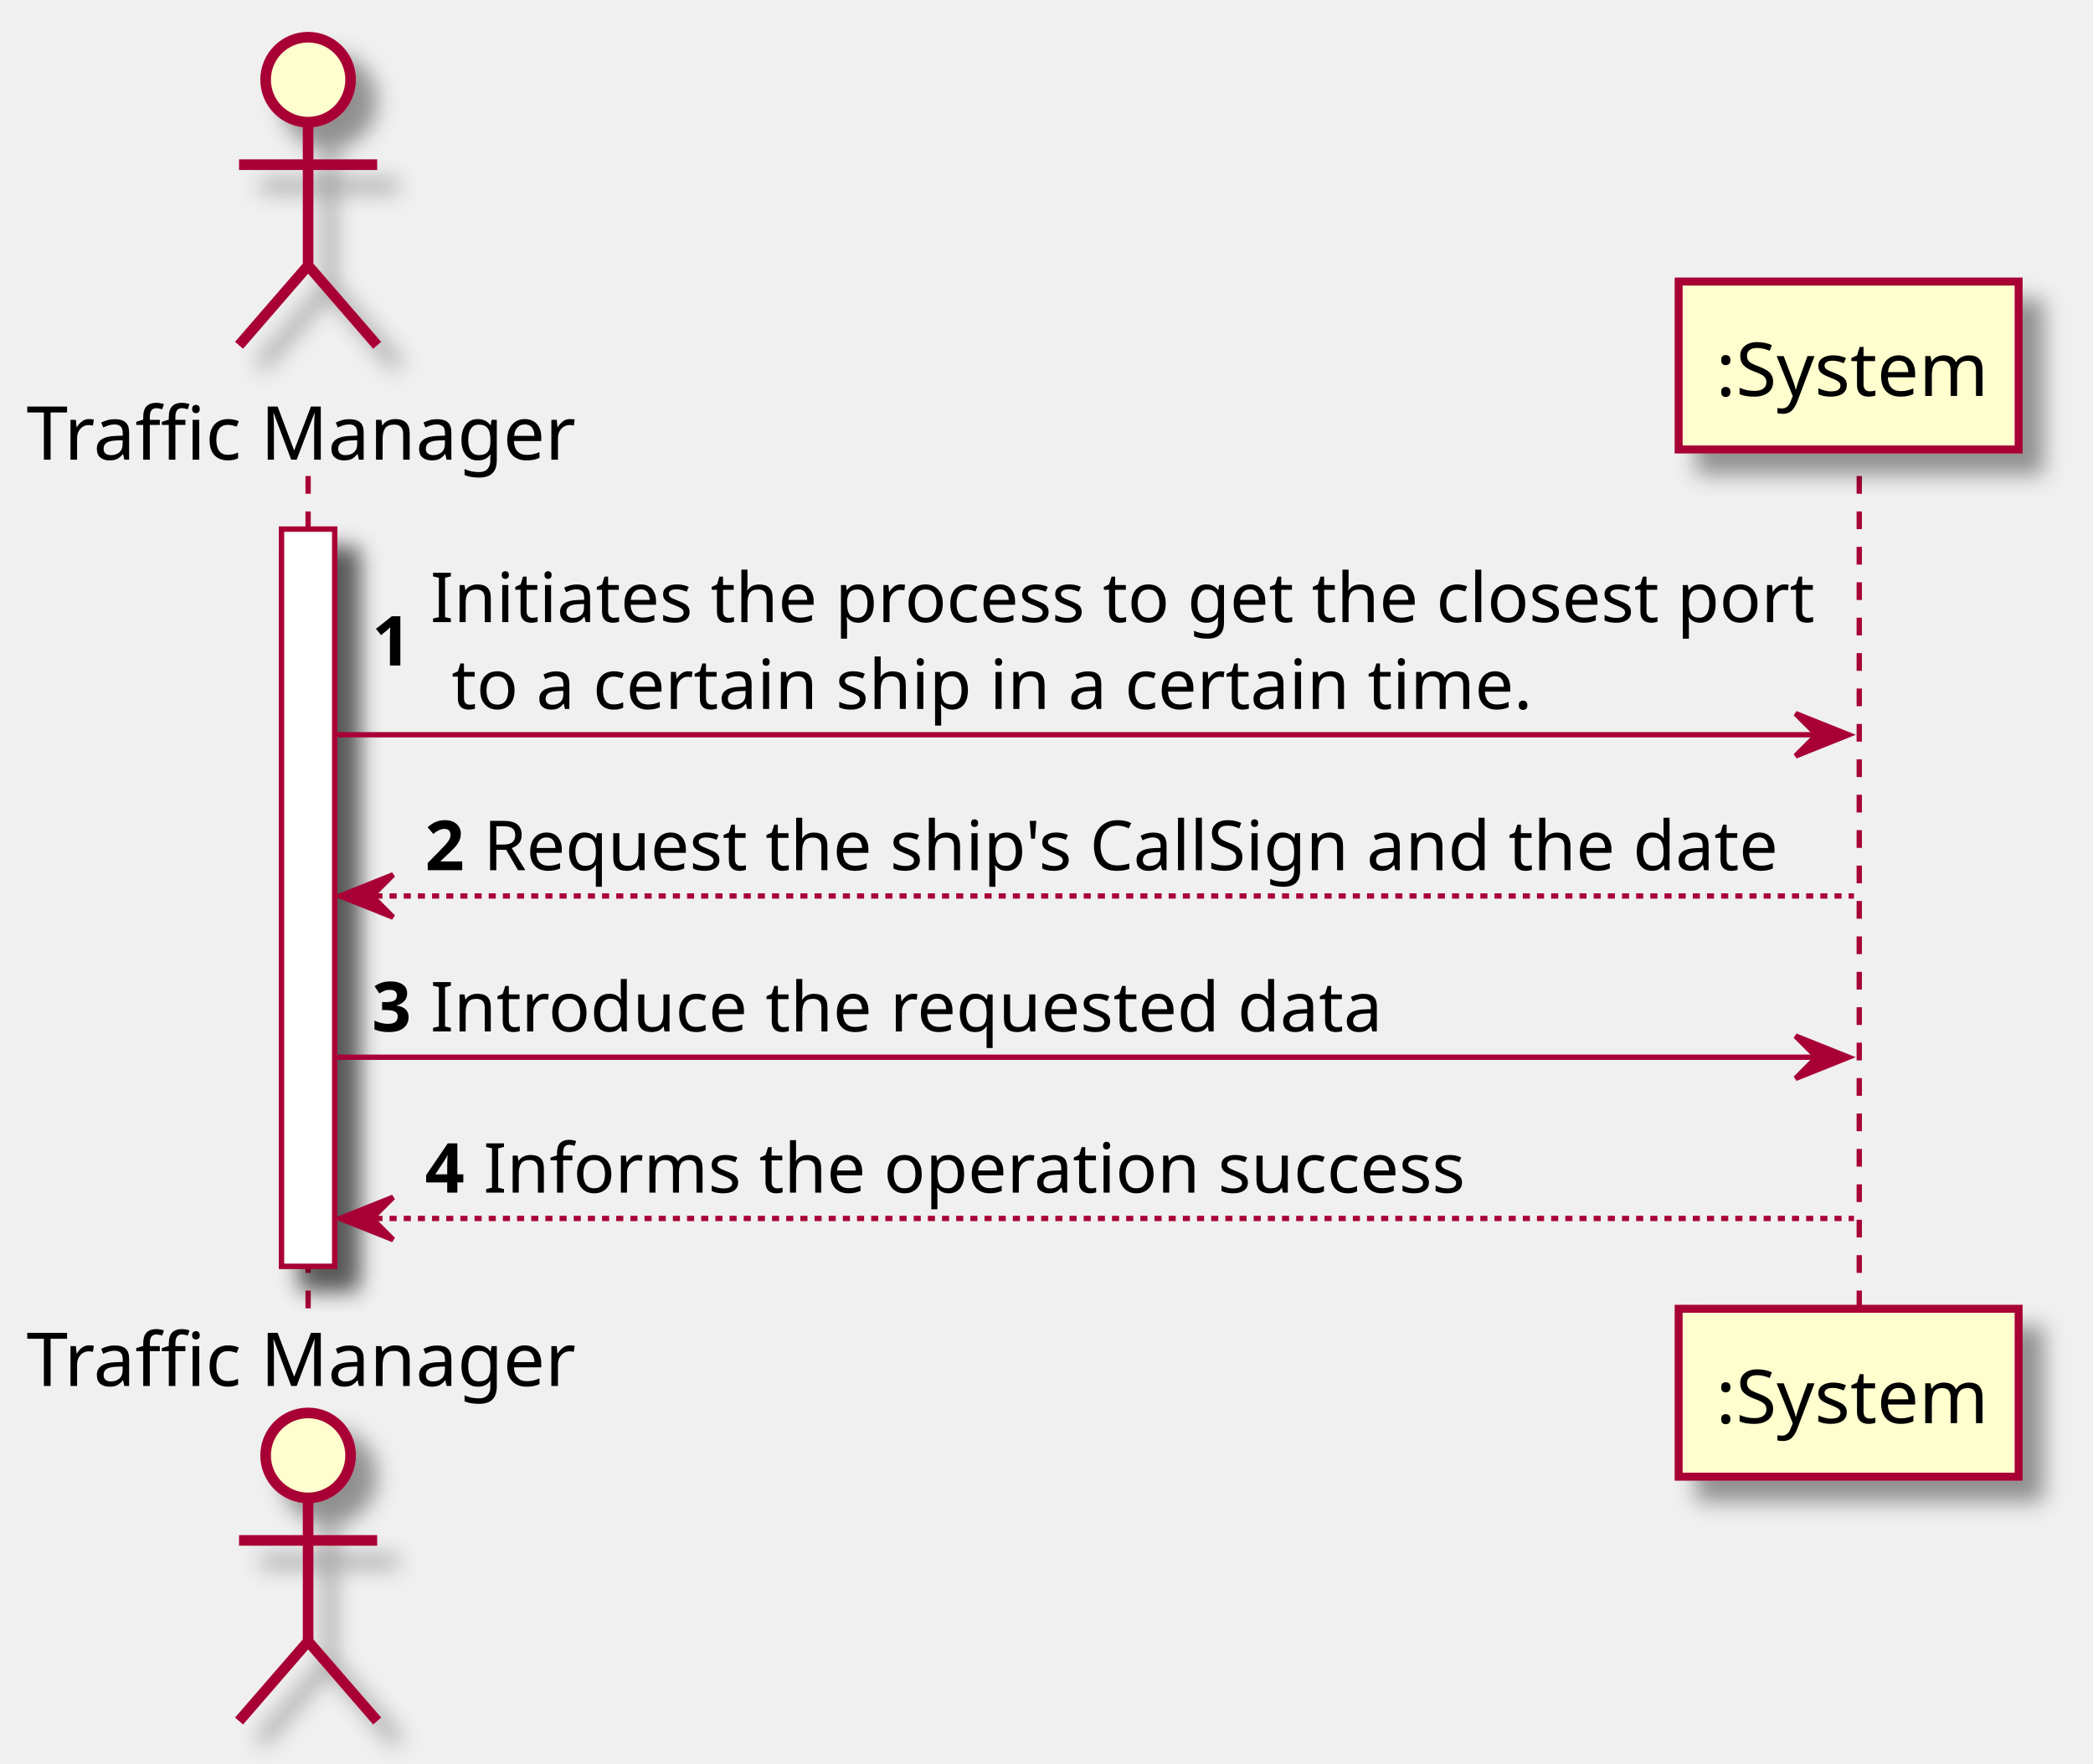
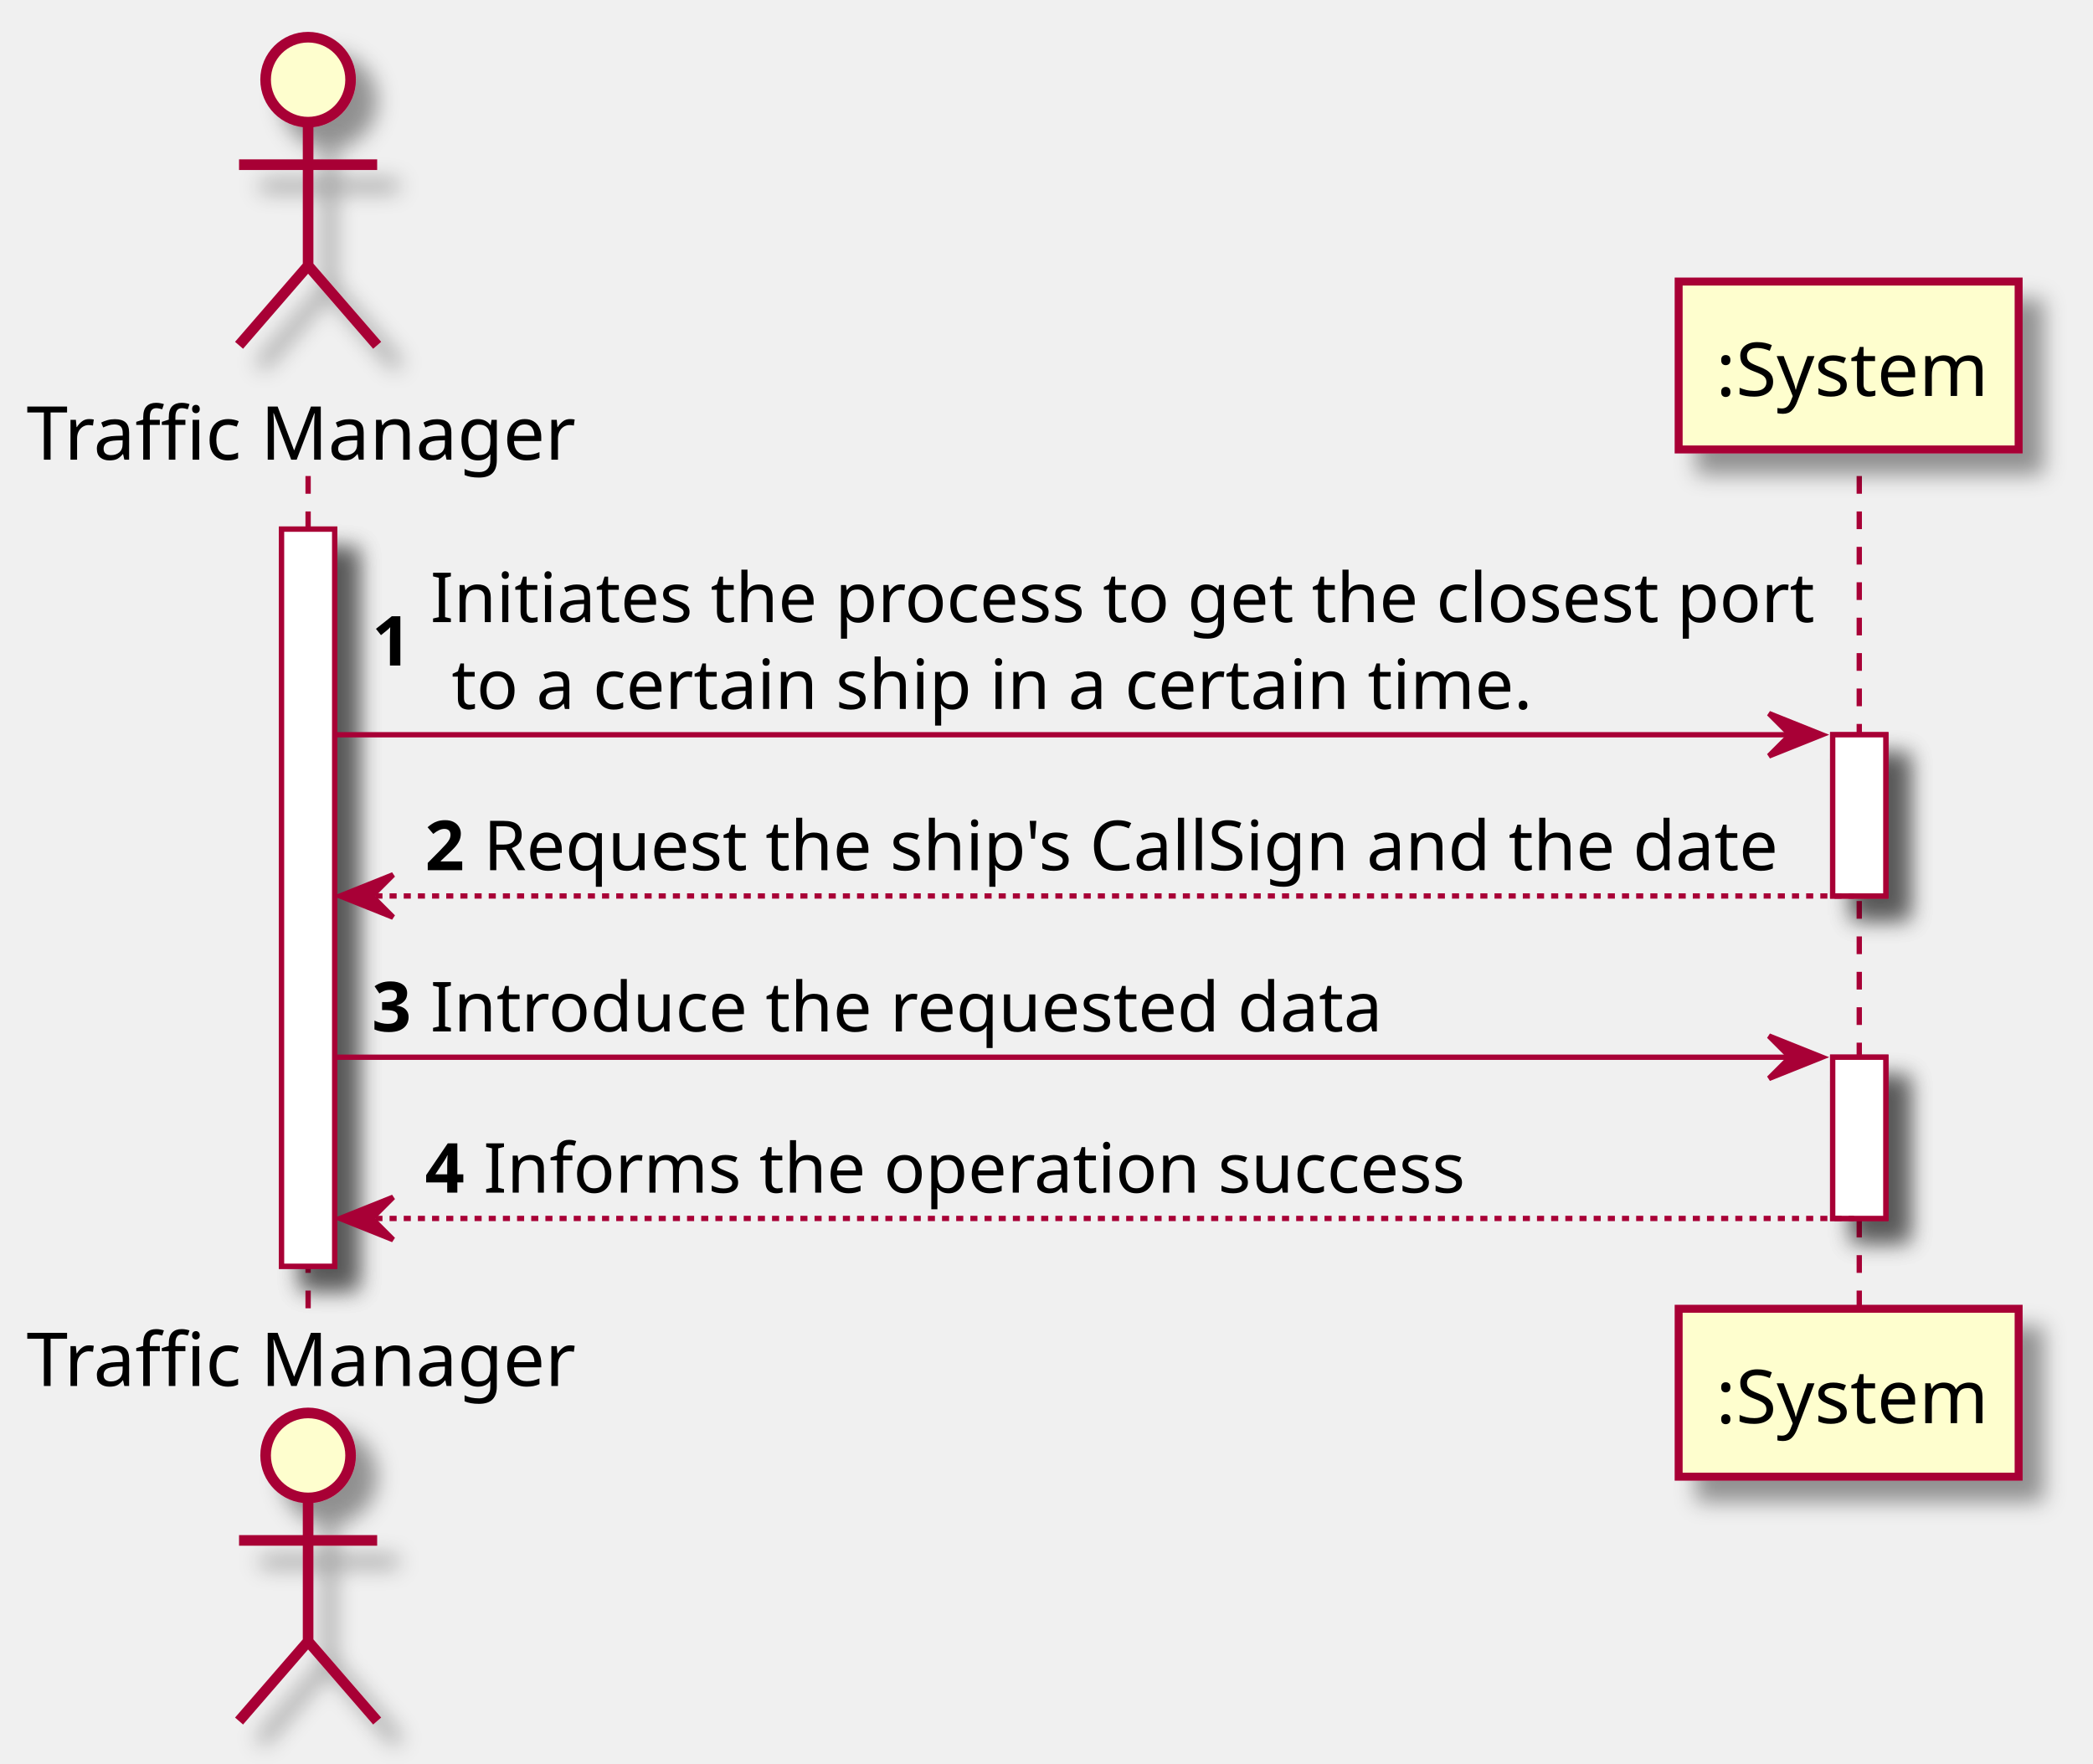
<svg xmlns="http://www.w3.org/2000/svg" contentScriptType="application/ecmascript" contentStyleType="text/css" height="498px" preserveAspectRatio="none" style="width:591px;height:498px;" version="1.1" viewBox="0 0 591 498" width="591px" zoomAndPan="magnify">
  <defs>
-     <filter height="300%" id="ftv50fuv37fbu" width="300%" x="-1" y="-1">
+     <filter height="300%" id="f1aevumt8yzmo4" width="300%" x="-1" y="-1">
      <feGaussianBlur result="blurOut" stdDeviation="3.0" />
      <feColorMatrix in="blurOut" result="blurOut2" type="matrix" values="0 0 0 0 0 0 0 0 0 0 0 0 0 0 0 0 0 0 .4 0" />
      <feOffset dx="6.0" dy="6.0" in="blurOut2" result="blurOut3" />
      <feBlend in="SourceGraphic" in2="blurOut3" mode="normal" />
    </filter>
  </defs>
  <g>
-     <rect fill="#FFFFFF" filter="url(#ftv50fuv37fbu)" height="208.137" style="stroke:#A80036;stroke-width:1.5;" width="15" x="79.5" y="149.414" />
+     <rect fill="#FFFFFF" filter="url(#f1aevumt8yzmo4)" height="208.137" style="stroke:#A80036;stroke-width:1.5;" width="15" x="79.5" y="149.414" />
+     <rect fill="#FFFFFF" filter="url(#f1aevumt8yzmo4)" height="45.527" style="stroke:#A80036;stroke-width:1.5;" width="15" x="517.5" y="207.469" />
+     <rect fill="#FFFFFF" filter="url(#f1aevumt8yzmo4)" height="45.527" style="stroke:#A80036;stroke-width:1.5;" width="15" x="517.5" y="298.523" />
    <line style="stroke:#A80036;stroke-width:1.5;stroke-dasharray:5.0,5.0;" x1="87" x2="87" y1="134.414" y2="371.051" />
    <line style="stroke:#A80036;stroke-width:1.5;stroke-dasharray:5.0,5.0;" x1="525" x2="525" y1="134.414" y2="371.051" />
    <text fill="#000000" font-family="sans-serif" font-size="21" lengthAdjust="spacing" textLength="150" x="7.5" y="129.8">Traffic Manager</text>
-     <ellipse cx="87" cy="22.5" fill="#FEFECE" filter="url(#ftv50fuv37fbu)" rx="12" ry="12" style="stroke:#A80036;stroke-width:3.0;" />
-     <path d="M87,34.5 L87,75 M67.5,46.5 L106.5,46.5 M87,75 L67.5,97.5 M87,75 L106.5,97.5 " fill="none" filter="url(#ftv50fuv37fbu)" style="stroke:#A80036;stroke-width:3.0;" />
+     <ellipse cx="87" cy="22.5" fill="#FEFECE" filter="url(#f1aevumt8yzmo4)" rx="12" ry="12" style="stroke:#A80036;stroke-width:3.0;" />
+     <path d="M87,34.5 L87,75 M67.5,46.5 L106.5,46.5 M87,75 L67.5,97.5 M87,75 L106.5,97.5 " fill="none" filter="url(#f1aevumt8yzmo4)" style="stroke:#A80036;stroke-width:3.0;" />
    <text fill="#000000" font-family="sans-serif" font-size="21" lengthAdjust="spacing" textLength="150" x="7.5" y="391.351">Traffic Manager</text>
-     <ellipse cx="87" cy="410.965" fill="#FEFECE" filter="url(#ftv50fuv37fbu)" rx="12" ry="12" style="stroke:#A80036;stroke-width:3.0;" />
-     <path d="M87,422.965 L87,463.465 M67.5,434.965 L106.5,434.965 M87,463.465 L67.5,485.965 M87,463.465 L106.5,485.965 " fill="none" filter="url(#ftv50fuv37fbu)" style="stroke:#A80036;stroke-width:3.0;" />
-     <rect fill="#FEFECE" filter="url(#ftv50fuv37fbu)" height="47.414" style="stroke:#A80036;stroke-width:2.25;" width="96" x="474" y="79.5" />
+     <ellipse cx="87" cy="410.965" fill="#FEFECE" filter="url(#f1aevumt8yzmo4)" rx="12" ry="12" style="stroke:#A80036;stroke-width:3.0;" />
+     <path d="M87,422.965 L87,463.465 M67.5,434.965 L106.5,434.965 M87,463.465 L67.5,485.965 M87,463.465 L106.5,485.965 " fill="none" filter="url(#f1aevumt8yzmo4)" style="stroke:#A80036;stroke-width:3.0;" />
+     <rect fill="#FEFECE" filter="url(#f1aevumt8yzmo4)" height="47.414" style="stroke:#A80036;stroke-width:2.25;" width="96" x="474" y="79.5" />
    <text fill="#000000" font-family="sans-serif" font-size="21" lengthAdjust="spacing" textLength="75" x="484.5" y="111.8">:System</text>
-     <rect fill="#FEFECE" filter="url(#ftv50fuv37fbu)" height="47.414" style="stroke:#A80036;stroke-width:2.25;" width="96" x="474" y="369.551" />
+     <rect fill="#FEFECE" filter="url(#f1aevumt8yzmo4)" height="47.414" style="stroke:#A80036;stroke-width:2.25;" width="96" x="474" y="369.551" />
    <text fill="#000000" font-family="sans-serif" font-size="21" lengthAdjust="spacing" textLength="75" x="484.5" y="401.851">:System</text>
-     <rect fill="#FFFFFF" filter="url(#ftv50fuv37fbu)" height="208.137" style="stroke:#A80036;stroke-width:1.5;" width="15" x="79.5" y="149.414" />
-     <polygon fill="#A80036" points="507,201.469,522,207.469,507,213.469,513,207.469" style="stroke:#A80036;stroke-width:1.5;" />
-     <line style="stroke:#A80036;stroke-width:1.5;" x1="94.5" x2="516" y1="207.469" y2="207.469" />
+     <rect fill="#FFFFFF" filter="url(#f1aevumt8yzmo4)" height="208.137" style="stroke:#A80036;stroke-width:1.5;" width="15" x="79.5" y="149.414" />
+     <rect fill="#FFFFFF" filter="url(#f1aevumt8yzmo4)" height="45.527" style="stroke:#A80036;stroke-width:1.5;" width="15" x="517.5" y="207.469" />
+     <rect fill="#FFFFFF" filter="url(#f1aevumt8yzmo4)" height="45.527" style="stroke:#A80036;stroke-width:1.5;" width="15" x="517.5" y="298.523" />
+     <polygon fill="#A80036" points="499.5,201.469,514.5,207.469,499.5,213.469,505.5,207.469" style="stroke:#A80036;stroke-width:1.5;" />
+     <line style="stroke:#A80036;stroke-width:1.5;" x1="94.5" x2="508.5" y1="207.469" y2="207.469" />
    <text fill="#000000" font-family="sans-serif" font-size="19.5" font-weight="bold" lengthAdjust="spacing" textLength="10.5" x="105" y="187.92">1</text>
    <text fill="#000000" font-family="sans-serif" font-size="19.5" lengthAdjust="spacing" textLength="372" x="121.5" y="175.657">Initiates the process to get the closest port</text>
    <text fill="#000000" font-family="sans-serif" font-size="19.5" lengthAdjust="spacing" textLength="291" x="127.5" y="200.184">to a certain ship in a certain time.</text>
    <polygon fill="#A80036" points="111,246.996,96,252.996,111,258.996,105,252.996" style="stroke:#A80036;stroke-width:1.5;" />
    <line style="stroke:#A80036;stroke-width:1.5;stroke-dasharray:2.0,2.0;" x1="102" x2="523.5" y1="252.996" y2="252.996" />
    <text fill="#000000" font-family="sans-serif" font-size="19.5" font-weight="bold" lengthAdjust="spacing" textLength="10.5" x="120" y="245.711">2</text>
    <text fill="#000000" font-family="sans-serif" font-size="19.5" lengthAdjust="spacing" textLength="352.5" x="136.5" y="245.711">Request the ship's CallSign and the date</text>
-     <polygon fill="#A80036" points="507,292.523,522,298.523,507,304.523,513,298.523" style="stroke:#A80036;stroke-width:1.5;" />
-     <line style="stroke:#A80036;stroke-width:1.5;" x1="94.5" x2="516" y1="298.523" y2="298.523" />
+     <polygon fill="#A80036" points="499.5,292.523,514.5,298.523,499.5,304.523,505.5,298.523" style="stroke:#A80036;stroke-width:1.5;" />
+     <line style="stroke:#A80036;stroke-width:1.5;" x1="94.5" x2="508.5" y1="298.523" y2="298.523" />
    <text fill="#000000" font-family="sans-serif" font-size="19.5" font-weight="bold" lengthAdjust="spacing" textLength="10.5" x="105" y="291.239">3</text>
    <text fill="#000000" font-family="sans-serif" font-size="19.5" lengthAdjust="spacing" textLength="247.5" x="121.5" y="291.239">Introduce the requested data</text>
    <polygon fill="#A80036" points="111,338.051,96,344.051,111,350.051,105,344.051" style="stroke:#A80036;stroke-width:1.5;" />
    <line style="stroke:#A80036;stroke-width:1.5;stroke-dasharray:2.0,2.0;" x1="102" x2="523.5" y1="344.051" y2="344.051" />
    <text fill="#000000" font-family="sans-serif" font-size="19.5" font-weight="bold" lengthAdjust="spacing" textLength="10.5" x="120" y="336.766">4</text>
    <text fill="#000000" font-family="sans-serif" font-size="19.5" lengthAdjust="spacing" textLength="261" x="136.5" y="336.766">Informs the operation success</text>
  </g>
</svg>
